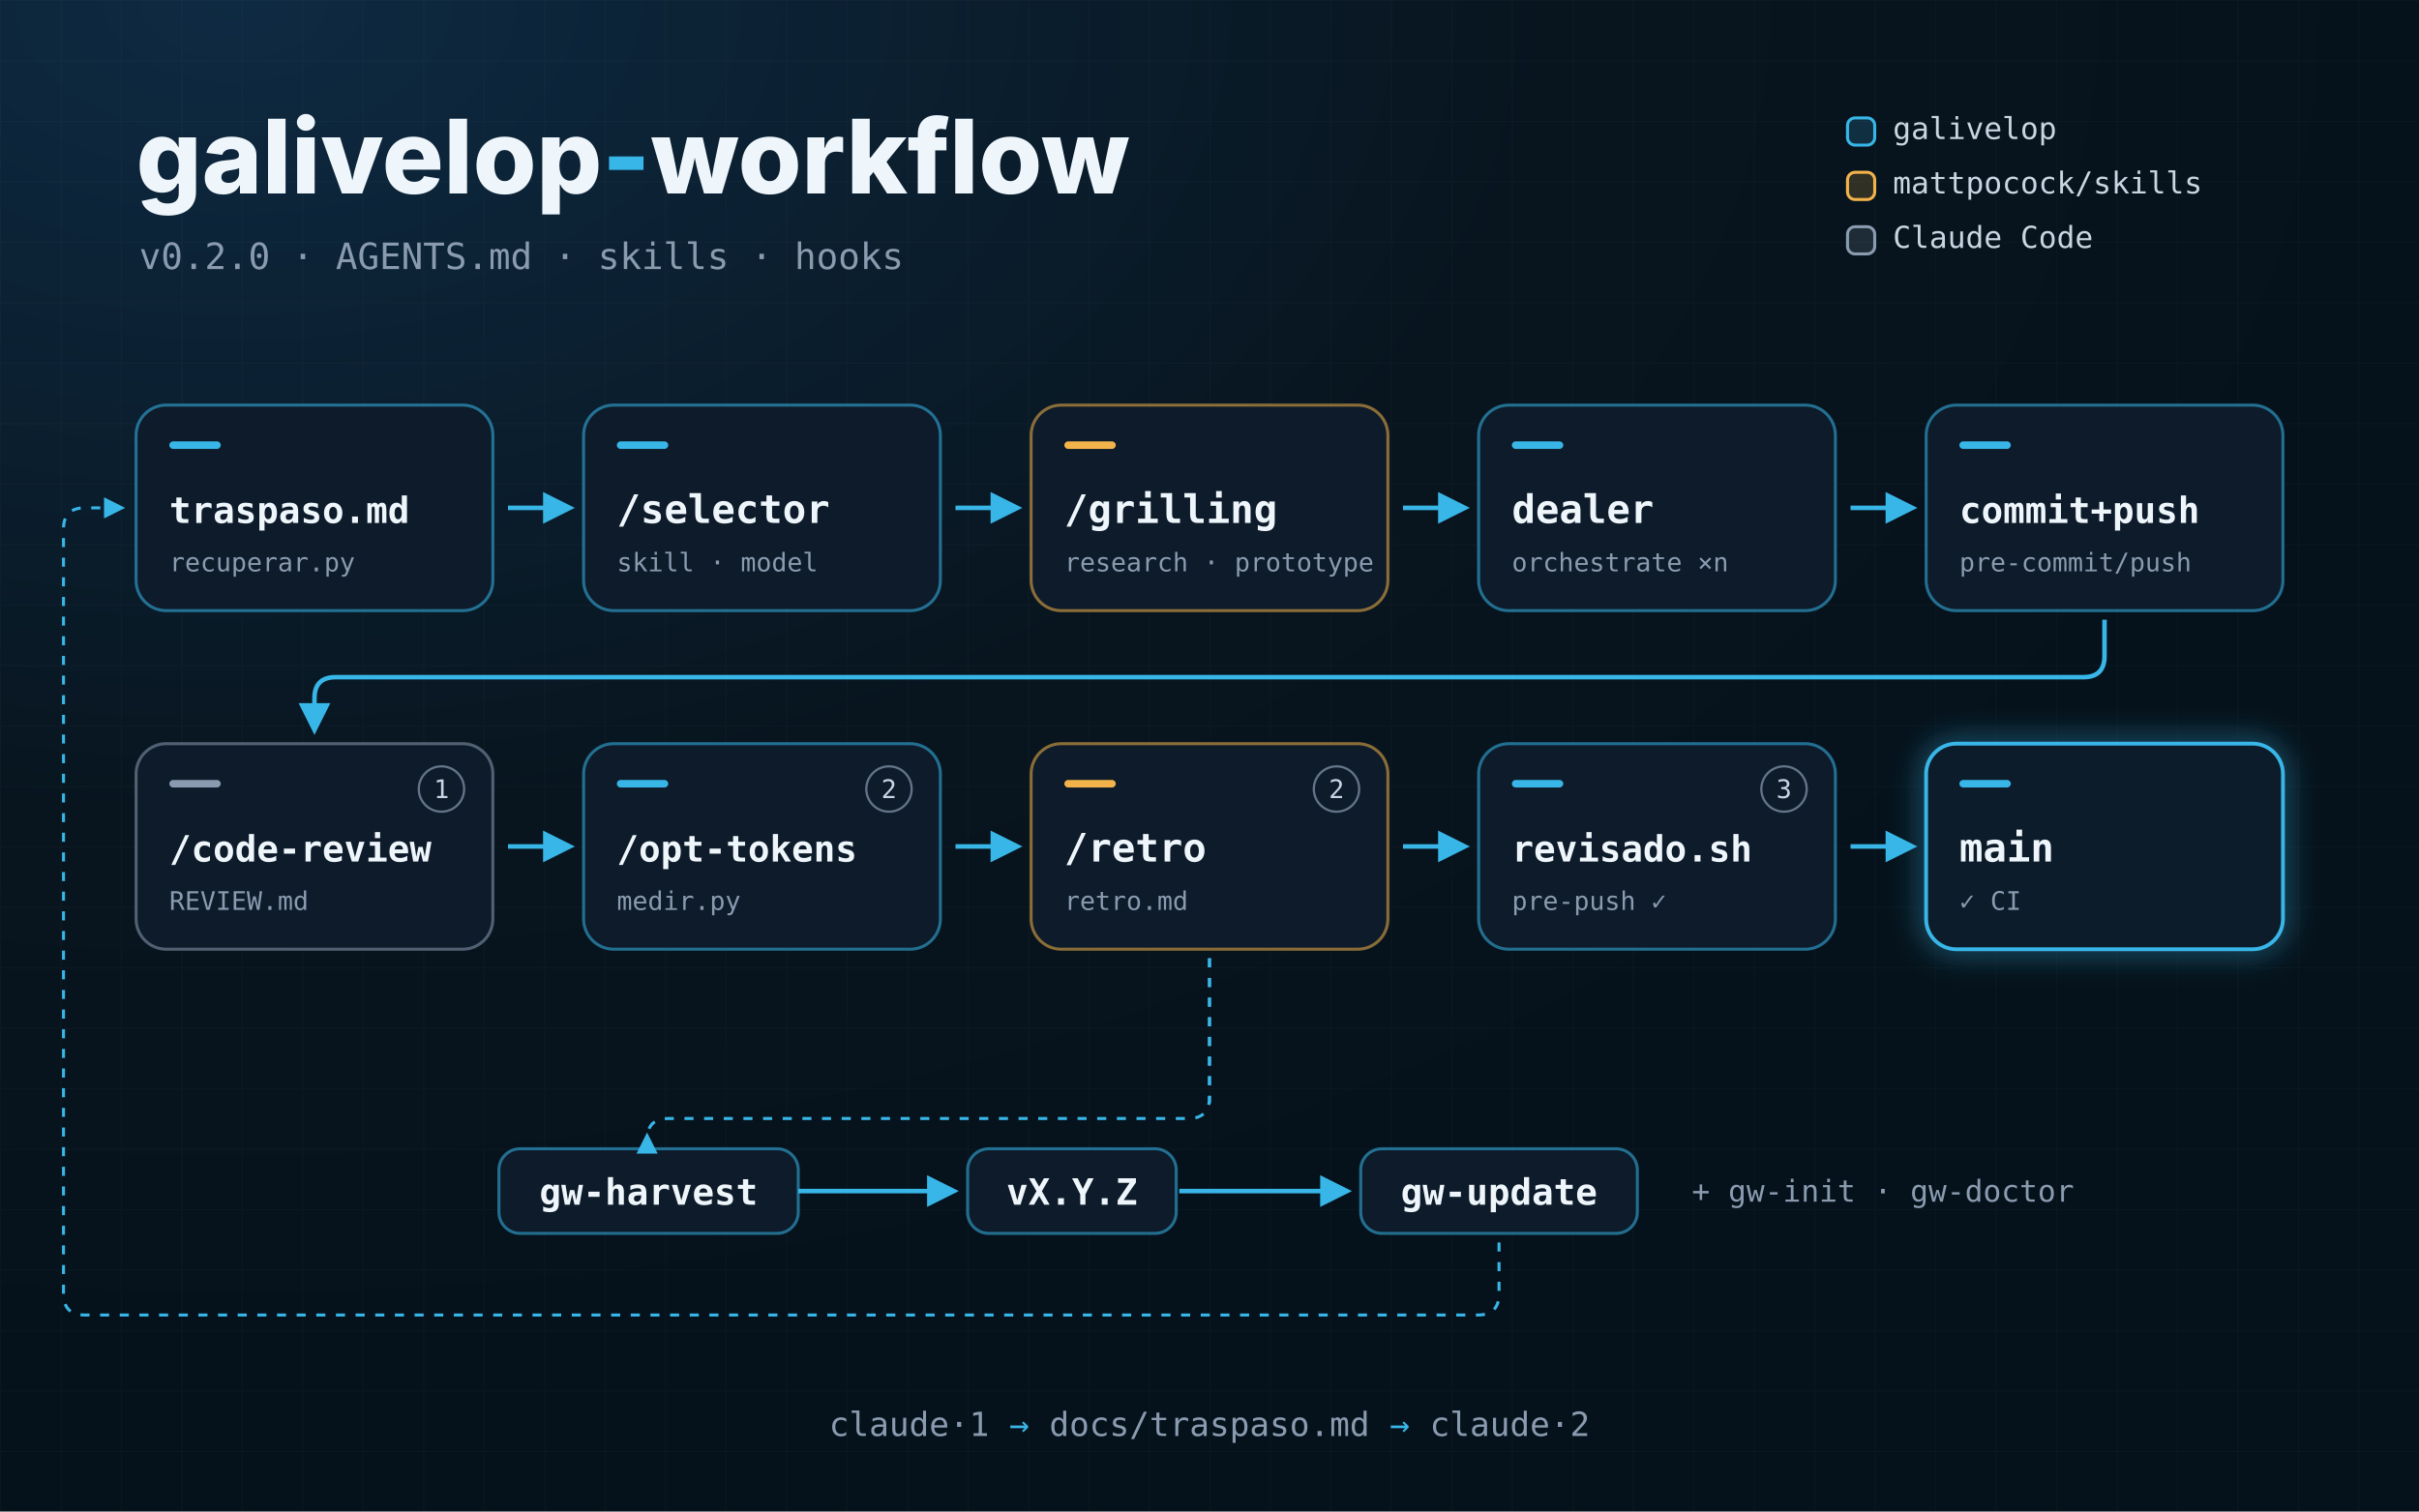
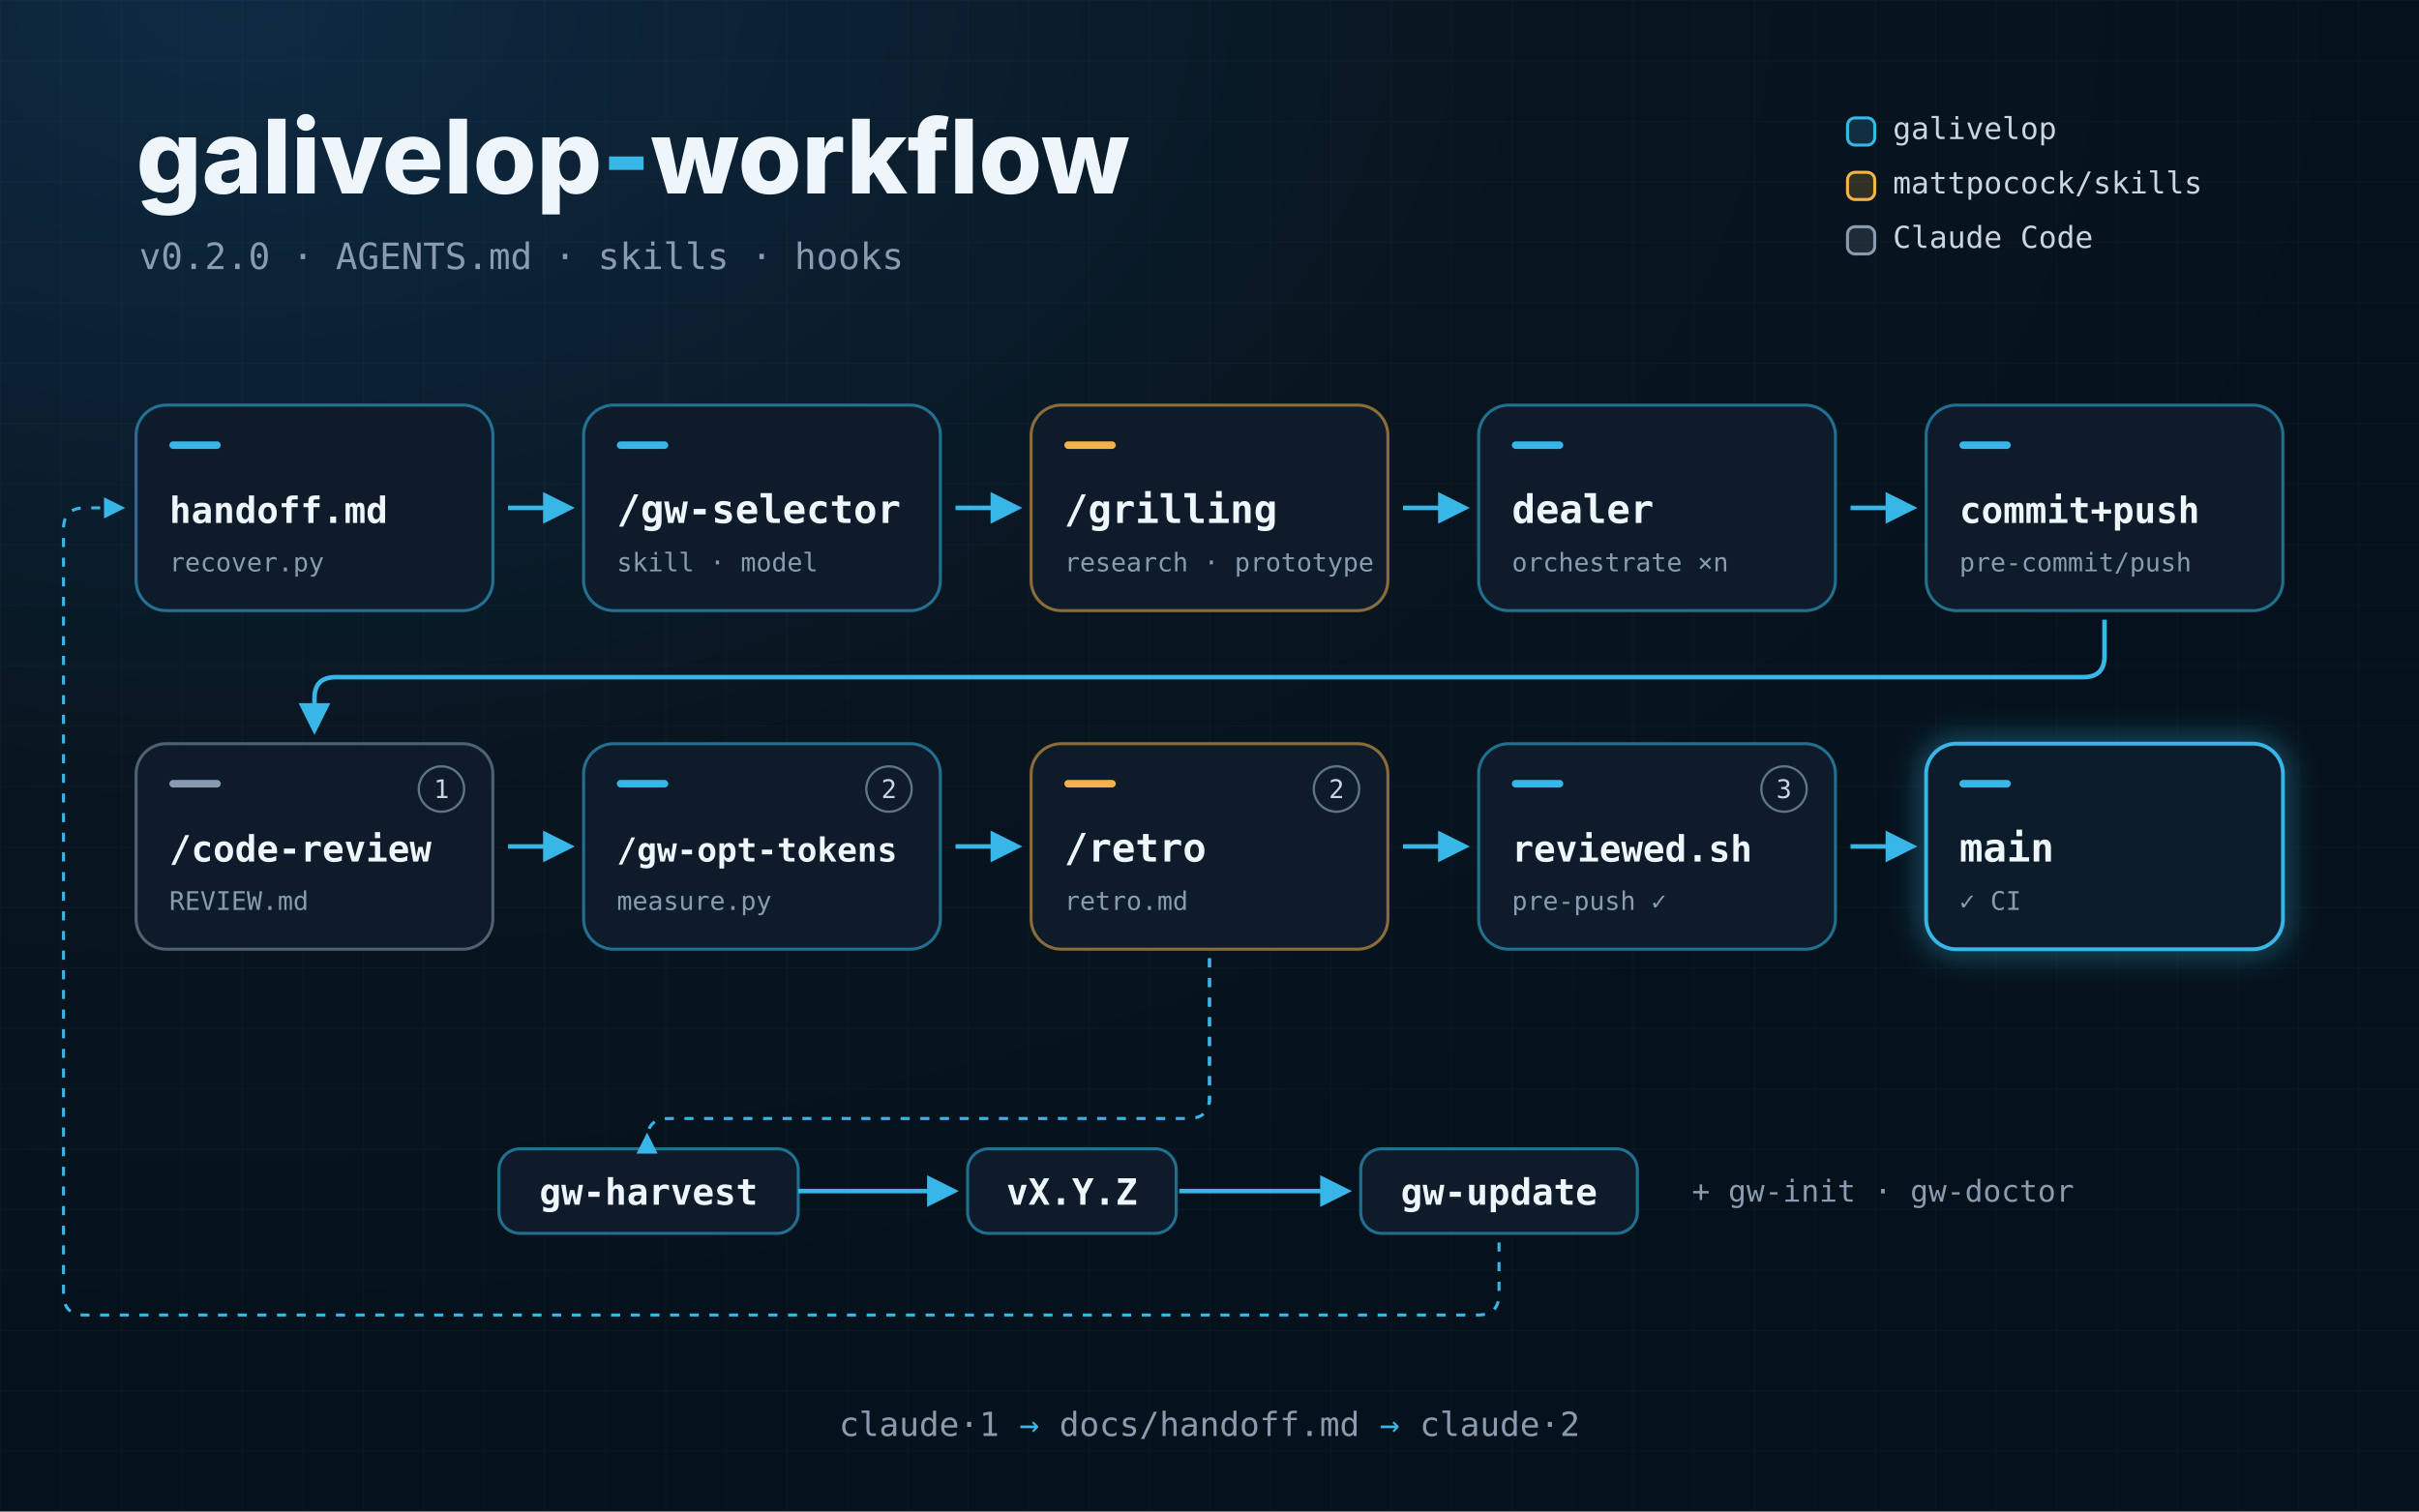
<svg xmlns="http://www.w3.org/2000/svg" width="1600" height="1000" viewBox="0 0 1600 1000">
  <defs>
    <radialGradient id="fondo" cx="0.1" cy="0" r="0.9">
      <stop offset="0" stop-color="#0e2a42" />
      <stop offset="0.6" stop-color="#08151f" />
      <stop offset="1" stop-color="#06121b" />
    </radialGradient>
    <pattern id="rejilla" width="40" height="40" patternUnits="userSpaceOnUse">
      <path d="M40 0H0V40" fill="none" stroke="#ffffff" stroke-opacity="0.025" />
    </pattern>
    <marker id="fa" viewBox="0 0 10 10" refX="8" refY="5" markerWidth="7" markerHeight="7" orient="auto">
      <path d="M0 0L10 5L0 10z" fill="#38b6e8" />
    </marker>
    <marker id="fg" viewBox="0 0 10 10" refX="8" refY="5" markerWidth="7" markerHeight="7" orient="auto">
      <path d="M0 0L10 5L0 10z" fill="#8a9bb0" />
    </marker>
    <filter id="brillo" x="-20%" y="-20%" width="140%" height="140%">
      <feGaussianBlur stdDeviation="10" result="b" />
      <feMerge>
        <feMergeNode in="b" />
        <feMergeNode in="SourceGraphic" />
      </feMerge>
    </filter>
  </defs>
  <style>
  .t { font-family: Inter, sans-serif; font-weight: 800; }
  .m { font-family: 'DejaVu Sans Mono', monospace; }
</style>
  <rect width="1600" height="1000" fill="url(#fondo)" />
  <rect width="1600" height="1000" fill="url(#rejilla)" />
  <text x="90" y="128" class="t" font-size="68" fill="#eef6fb">galivelop<tspan fill="#38b6e8">-</tspan>workflow</text>
  <text x="92" y="178" class="m" font-size="24" fill="#8a9bb0">v0.2.0 · AGENTS.md · skills · hooks</text>
  <rect x="1222" y="78" width="18" height="18" rx="5" fill="#38b6e8" fill-opacity="0.18" stroke="#38b6e8" stroke-width="2" />
  <text x="1252" y="92" class="m" font-size="20" fill="#c9d6e2">galivelop</text>
  <rect x="1222" y="114" width="18" height="18" rx="5" fill="#f2b34a" fill-opacity="0.18" stroke="#f2b34a" stroke-width="2" />
  <text x="1252" y="128" class="m" font-size="20" fill="#c9d6e2">mattpocock/skills</text>
  <rect x="1222" y="150" width="18" height="18" rx="5" fill="#8a9bb0" fill-opacity="0.18" stroke="#8a9bb0" stroke-width="2" />
  <text x="1252" y="164" class="m" font-size="20" fill="#c9d6e2">Claude Code</text>
  <rect x="90" y="268" width="236" height="136" rx="20" fill="#0d1b2a" stroke="#38b6e8" stroke-opacity="0.55" stroke-width="2" />
  <rect x="112" y="292" width="34" height="5" rx="2.5" fill="#38b6e8" />
-   <text x="112" y="346" class="m" font-size="24" font-weight="bold" fill="#eef6fb">traspaso.md</text>
-   <text x="112" y="378" class="m" font-size="17" fill="#8a9bb0">recuperar.py</text>
+   <text x="112" y="346" class="m" font-size="24" font-weight="bold" fill="#eef6fb">handoff.md</text>
+   <text x="112" y="378" class="m" font-size="17" fill="#8a9bb0">recover.py</text>
  <rect x="386" y="268" width="236" height="136" rx="20" fill="#0d1b2a" stroke="#38b6e8" stroke-opacity="0.55" stroke-width="2" />
  <rect x="408" y="292" width="34" height="5" rx="2.5" fill="#38b6e8" />
-   <text x="408" y="346" class="m" font-size="26" font-weight="bold" fill="#eef6fb">/selector</text>
+   <text x="408" y="346" class="m" font-size="26" font-weight="bold" fill="#eef6fb">/gw-selector</text>
  <text x="408" y="378" class="m" font-size="17" fill="#8a9bb0">skill · model</text>
  <rect x="682" y="268" width="236" height="136" rx="20" fill="#0d1b2a" stroke="#f2b34a" stroke-opacity="0.55" stroke-width="2" />
  <rect x="704" y="292" width="34" height="5" rx="2.5" fill="#f2b34a" />
  <text x="704" y="346" class="m" font-size="26" font-weight="bold" fill="#eef6fb">/grilling</text>
  <text x="704" y="378" class="m" font-size="17" fill="#8a9bb0">research · prototype</text>
  <rect x="978" y="268" width="236" height="136" rx="20" fill="#0d1b2a" stroke="#38b6e8" stroke-opacity="0.55" stroke-width="2" />
  <rect x="1000" y="292" width="34" height="5" rx="2.5" fill="#38b6e8" />
  <text x="1000" y="346" class="m" font-size="26" font-weight="bold" fill="#eef6fb">dealer</text>
  <text x="1000" y="378" class="m" font-size="17" fill="#8a9bb0">orchestrate ×n</text>
  <rect x="1274" y="268" width="236" height="136" rx="20" fill="#0d1b2a" stroke="#38b6e8" stroke-opacity="0.55" stroke-width="2" />
  <rect x="1296" y="292" width="34" height="5" rx="2.5" fill="#38b6e8" />
  <text x="1296" y="346" class="m" font-size="24" font-weight="bold" fill="#eef6fb">commit+push</text>
  <text x="1296" y="378" class="m" font-size="17" fill="#8a9bb0">pre-commit/push</text>
  <line x1="336" y1="336.0" x2="376" y2="336.0" stroke="#38b6e8" stroke-width="3" marker-end="url(#fa)" />
  <line x1="632" y1="336.0" x2="672" y2="336.0" stroke="#38b6e8" stroke-width="3" marker-end="url(#fa)" />
  <line x1="928" y1="336.0" x2="968" y2="336.0" stroke="#38b6e8" stroke-width="3" marker-end="url(#fa)" />
  <line x1="1224" y1="336.0" x2="1264" y2="336.0" stroke="#38b6e8" stroke-width="3" marker-end="url(#fa)" />
  <rect x="90" y="492" width="236" height="136" rx="20" fill="#0d1b2a" stroke="#8a9bb0" stroke-opacity="0.55" stroke-width="2" />
  <rect x="112" y="516" width="34" height="5" rx="2.5" fill="#8a9bb0" />
  <circle cx="292" cy="522" r="15" fill="none" stroke="#8a9bb0" stroke-opacity="0.7" stroke-width="1.5" />
  <text x="292" y="528" text-anchor="middle" class="m" font-size="17" fill="#c9d6e2">1</text>
  <text x="112" y="570" class="m" font-size="24" font-weight="bold" fill="#eef6fb">/code-review</text>
  <text x="112" y="602" class="m" font-size="17" fill="#8a9bb0">REVIEW.md</text>
  <rect x="386" y="492" width="236" height="136" rx="20" fill="#0d1b2a" stroke="#38b6e8" stroke-opacity="0.55" stroke-width="2" />
  <rect x="408" y="516" width="34" height="5" rx="2.5" fill="#38b6e8" />
  <circle cx="588" cy="522" r="15" fill="none" stroke="#8a9bb0" stroke-opacity="0.7" stroke-width="1.5" />
  <text x="588" y="528" text-anchor="middle" class="m" font-size="17" fill="#c9d6e2">2</text>
-   <text x="408" y="570" class="m" font-size="24" font-weight="bold" fill="#eef6fb">/opt-tokens</text>
-   <text x="408" y="602" class="m" font-size="17" fill="#8a9bb0">medir.py</text>
+   <text x="408" y="570" class="m" font-size="22" font-weight="bold" fill="#eef6fb">/gw-opt-tokens</text>
+   <text x="408" y="602" class="m" font-size="17" fill="#8a9bb0">measure.py</text>
  <rect x="682" y="492" width="236" height="136" rx="20" fill="#0d1b2a" stroke="#f2b34a" stroke-opacity="0.55" stroke-width="2" />
  <rect x="704" y="516" width="34" height="5" rx="2.5" fill="#f2b34a" />
  <circle cx="884" cy="522" r="15" fill="none" stroke="#8a9bb0" stroke-opacity="0.7" stroke-width="1.5" />
  <text x="884" y="528" text-anchor="middle" class="m" font-size="17" fill="#c9d6e2">2</text>
  <text x="704" y="570" class="m" font-size="26" font-weight="bold" fill="#eef6fb">/retro</text>
  <text x="704" y="602" class="m" font-size="17" fill="#8a9bb0">retro.md</text>
  <rect x="978" y="492" width="236" height="136" rx="20" fill="#0d1b2a" stroke="#38b6e8" stroke-opacity="0.55" stroke-width="2" />
  <rect x="1000" y="516" width="34" height="5" rx="2.5" fill="#38b6e8" />
  <circle cx="1180" cy="522" r="15" fill="none" stroke="#8a9bb0" stroke-opacity="0.7" stroke-width="1.5" />
  <text x="1180" y="528" text-anchor="middle" class="m" font-size="17" fill="#c9d6e2">3</text>
-   <text x="1000" y="570" class="m" font-size="24" font-weight="bold" fill="#eef6fb">revisado.sh</text>
+   <text x="1000" y="570" class="m" font-size="24" font-weight="bold" fill="#eef6fb">reviewed.sh</text>
  <text x="1000" y="602" class="m" font-size="17" fill="#8a9bb0">pre-push ✓</text>
  <rect x="1274" y="492" width="236" height="136" rx="20" fill="#0d1b2a" stroke="#38b6e8" stroke-opacity="1" stroke-width="2.5" filter="url(#brillo)" />
  <rect x="1296" y="516" width="34" height="5" rx="2.5" fill="#38b6e8" />
  <text x="1296" y="570" class="m" font-size="26" font-weight="bold" fill="#eef6fb">main</text>
  <text x="1296" y="602" class="m" font-size="17" fill="#8a9bb0">✓ CI</text>
  <line x1="336" y1="560.0" x2="376" y2="560.0" stroke="#38b6e8" stroke-width="3" marker-end="url(#fa)" />
  <line x1="632" y1="560.0" x2="672" y2="560.0" stroke="#38b6e8" stroke-width="3" marker-end="url(#fa)" />
  <line x1="928" y1="560.0" x2="968" y2="560.0" stroke="#38b6e8" stroke-width="3" marker-end="url(#fa)" />
  <line x1="1224" y1="560.0" x2="1264" y2="560.0" stroke="#38b6e8" stroke-width="3" marker-end="url(#fa)" />
  <path d="M1392.0 410 V434.0 q0 14 -14 14 H222.0 q-14 0 -14 14 V482" fill="none" stroke="#38b6e8" stroke-width="3" marker-end="url(#fa)" />
  <rect x="330" y="760" width="198" height="56" rx="14" fill="#0d1b2a" stroke="#38b6e8" stroke-opacity="0.55" stroke-width="2" />
  <text x="429.0" y="797" text-anchor="middle" class="m" font-size="24" font-weight="bold" fill="#eef6fb">gw-harvest</text>
  <rect x="640" y="760" width="138" height="56" rx="14" fill="#0d1b2a" stroke="#38b6e8" stroke-opacity="0.55" stroke-width="2" />
  <text x="709.0" y="797" text-anchor="middle" class="m" font-size="24" font-weight="bold" fill="#eef6fb">vX.Y.Z</text>
  <rect x="900" y="760" width="183" height="56" rx="14" fill="#0d1b2a" stroke="#38b6e8" stroke-opacity="0.55" stroke-width="2" />
  <text x="991.5" y="797" text-anchor="middle" class="m" font-size="24" font-weight="bold" fill="#eef6fb">gw-update</text>
  <line x1="528" y1="788" x2="630" y2="788" stroke="#38b6e8" stroke-width="3" marker-end="url(#fa)" />
  <line x1="780" y1="788" x2="890" y2="788" stroke="#38b6e8" stroke-width="3" marker-end="url(#fa)" />
  <path d="M800.0 634 V730 q0 -0 0 0" fill="none" stroke="#38b6e8" stroke-width="2" stroke-dasharray="6 7" />
  <path d="M800.0 730 V744 q0 14 -14 14 H444" fill="none" stroke="none" />
  <path d="M800.0 634 V726 q0 14 -14 14 H442 q-14 0 -14 14 V752" fill="none" stroke="#38b6e8" stroke-width="2" stroke-dasharray="6 7" marker-end="url(#fa)" />
  <path d="M991.5 822 V856 q0 14 -14 14 H56 q-14 0 -14 -14 V350.0 q0 -14 14 -14 H80" fill="none" stroke="#38b6e8" stroke-width="2" stroke-dasharray="6 7" marker-end="url(#fa)" />
  <text x="1119" y="795" class="m" font-size="20" fill="#8a9bb0">+ gw-init · gw-doctor</text>
-   <text x="800.0" y="950" text-anchor="middle" class="m" font-size="22" fill="#8a9bb0">claude·1 <tspan fill="#38b6e8">→</tspan> docs/traspaso.md <tspan fill="#38b6e8">→</tspan> claude·2</text>
+   <text x="800.0" y="950" text-anchor="middle" class="m" font-size="22" fill="#8a9bb0">claude·1 <tspan fill="#38b6e8">→</tspan> docs/handoff.md <tspan fill="#38b6e8">→</tspan> claude·2</text>
</svg>
